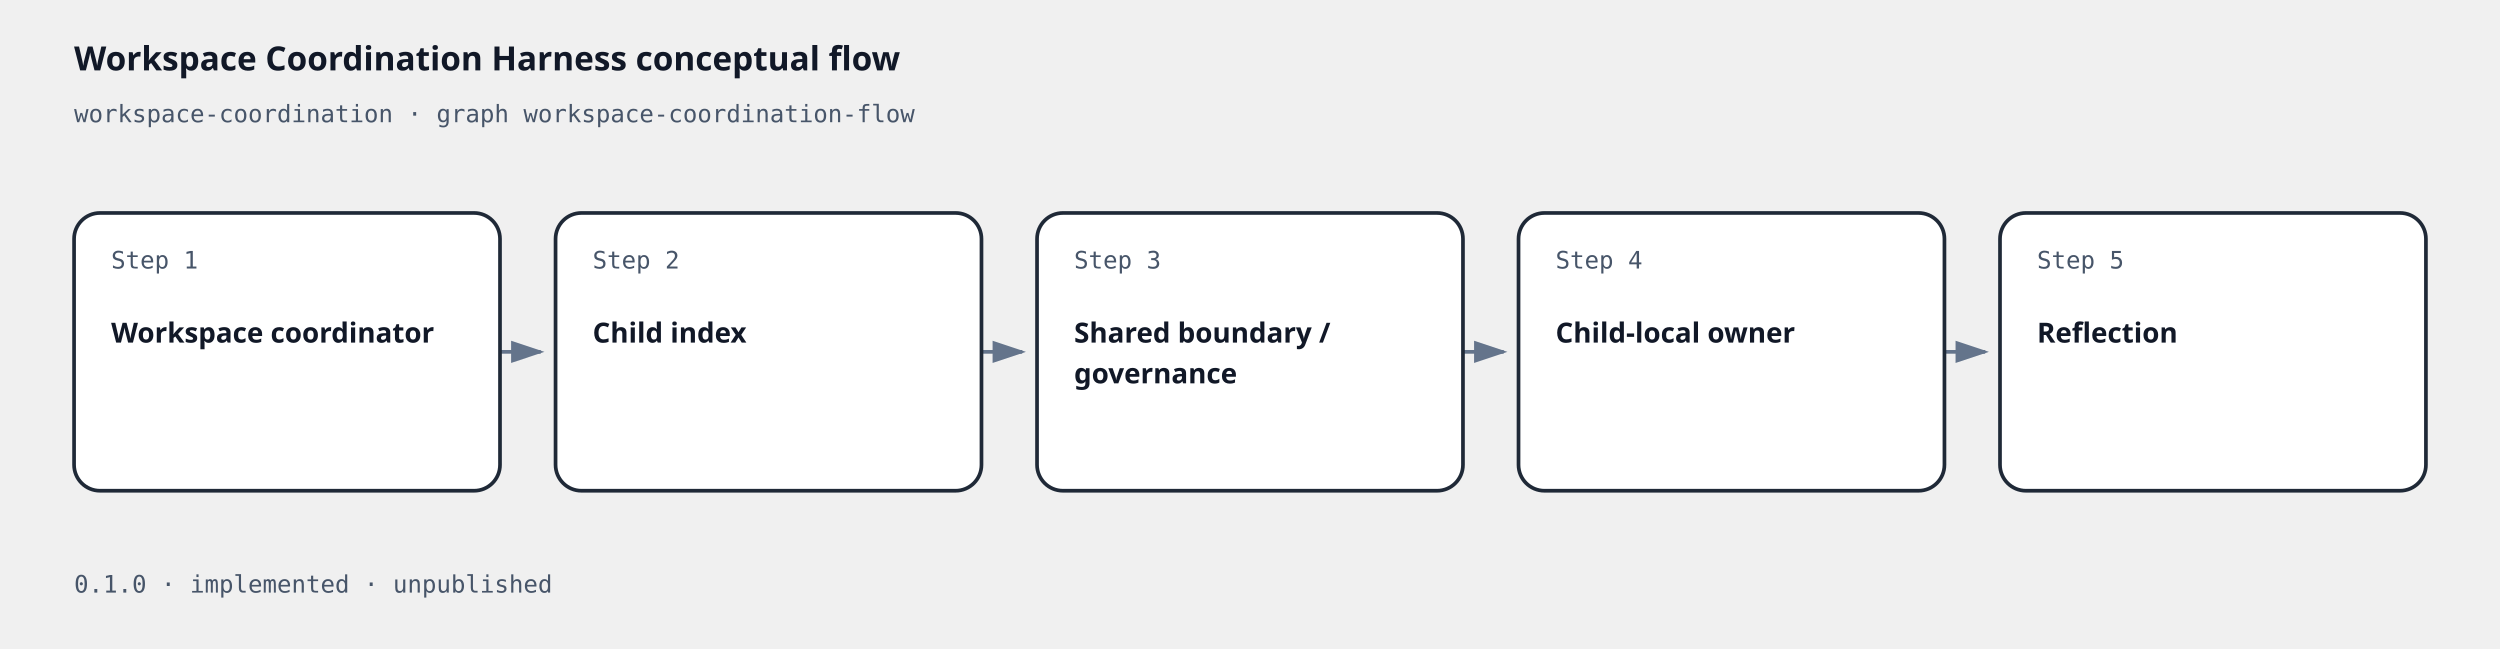
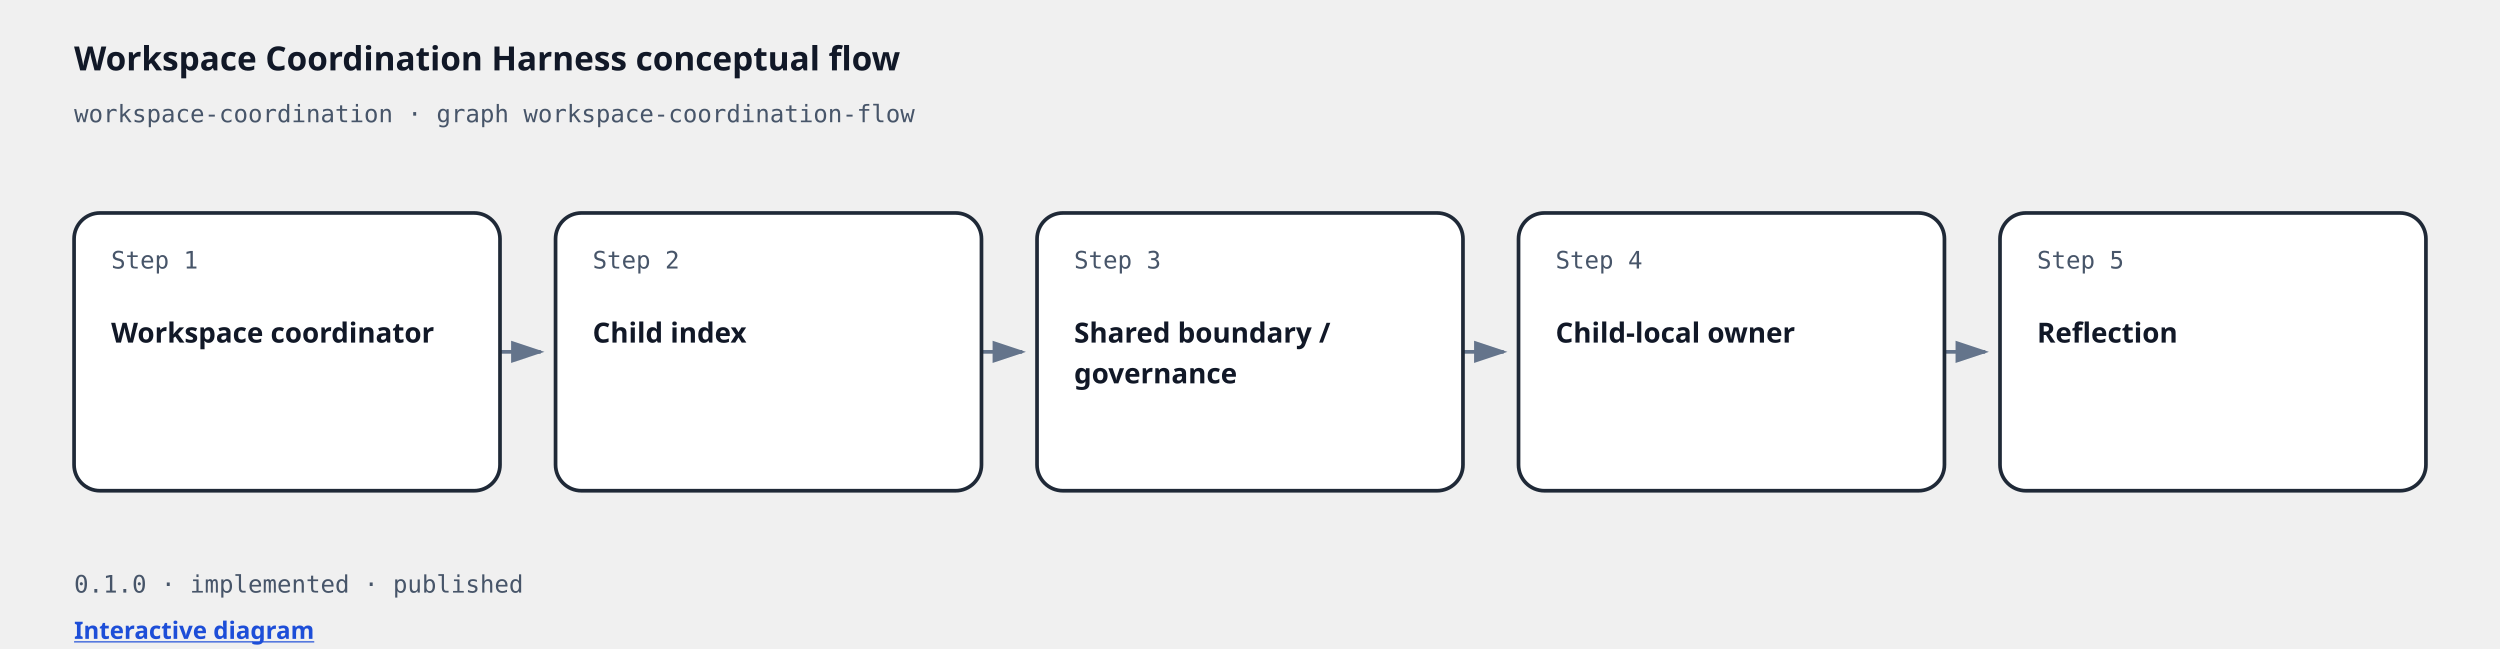
<svg xmlns="http://www.w3.org/2000/svg" width="1350" height="350" viewBox="0 0 1350 350" role="img" aria-labelledby="title description" data-graph-id="workspace-coordination-flow" data-package-id="workspace-coordination">
  <defs>
    <marker id="arrow" markerWidth="10" markerHeight="10" refX="8" refY="3" orient="auto" markerUnits="strokeWidth">
      <path d="M0,0 L0,6 L9,3 z" fill="#64748b" />
    </marker>
  </defs>
  <style>
    .surface { fill: #ffffff; stroke: #1f2937; stroke-width: 2; }
    .edge { fill: none; stroke: #64748b; stroke-width: 2; marker-end: url(#arrow); }
    .heading { fill: #111827; font: 600 18px ui-sans-serif, system-ui, sans-serif; }
    .step { fill: #111827; font: 600 15px ui-sans-serif, system-ui, sans-serif; }
    .meta { fill: #475569; font: 13px ui-monospace, SFMono-Regular, monospace; }
+     .link { fill: #1d4ed8; font: 600 13px ui-sans-serif, system-ui, sans-serif; text-decoration: underline; }
  </style>
  <text class="heading" x="40" y="38">Workspace Coordination Harness conceptual flow</text>
  <text class="meta" x="40" y="66">workspace-coordination · graph workspace-coordination-flow</text>
  <path class="edge" d="M 270 190 L 292 190" />
  <path class="edge" d="M 530 190 L 552 190" />
  <path class="edge" d="M 790 190 L 812 190" />
  <path class="edge" d="M 1050 190 L 1072 190" />
  <g aria-label="Step 1: Workspace coordinator. Open one explicit containing workspace.">
    <rect class="surface" x="40" y="115" width="230" height="150" rx="14" />
    <text class="meta" x="60" y="145">Step 1</text>
    <text class="step" x="60" y="185">
      <tspan x="60" dy="0">Workspace coordinator</tspan>
    </text>
  </g>
  <g aria-label="Step 2: Child index. Select only an explicitly registered child folder.">
    <rect class="surface" x="300" y="115" width="230" height="150" rx="14" />
    <text class="meta" x="320" y="145">Step 2</text>
    <text class="step" x="320" y="185">
      <tspan x="320" dy="0">Child index</tspan>
    </text>
  </g>
  <g aria-label="Step 3: Shared boundary / governance. Keep shared constraints and concise deltas at the coordinator.">
    <rect class="surface" x="560" y="115" width="230" height="150" rx="14" />
    <text class="meta" x="580" y="145">Step 3</text>
    <text class="step" x="580" y="185">
      <tspan x="580" dy="0">Shared boundary /</tspan>
      <tspan x="580" dy="22">governance</tspan>
    </text>
  </g>
  <g aria-label="Step 4: Child-local owner. Leave detailed context and execution state with the child.">
    <rect class="surface" x="820" y="115" width="230" height="150" rx="14" />
    <text class="meta" x="840" y="145">Step 4</text>
    <text class="step" x="840" y="185">
      <tspan x="840" dy="0">Child-local owner</tspan>
    </text>
  </g>
  <g aria-label="Step 5: Reflection. Return only an explicit shared boundary delta.">
    <rect class="surface" x="1080" y="115" width="230" height="150" rx="14" />
    <text class="meta" x="1100" y="145">Step 5</text>
    <text class="step" x="1100" y="185">
      <tspan x="1100" dy="0">Reflection</tspan>
    </text>
  </g>
-   <text class="meta" x="40" y="320">0.1.0 · implemented · unpublished</text>
+   <text class="meta" x="40" y="320">0.1.0 · implemented · published</text>
+   <a href="https://fabianomag.vercel.app/artifacts/agent-harnesses" aria-label="Open the interactive Workspace Coordination Harness diagram">
+     <text class="link" x="40" y="345">Interactive diagram</text>
+   </a>
</svg>
